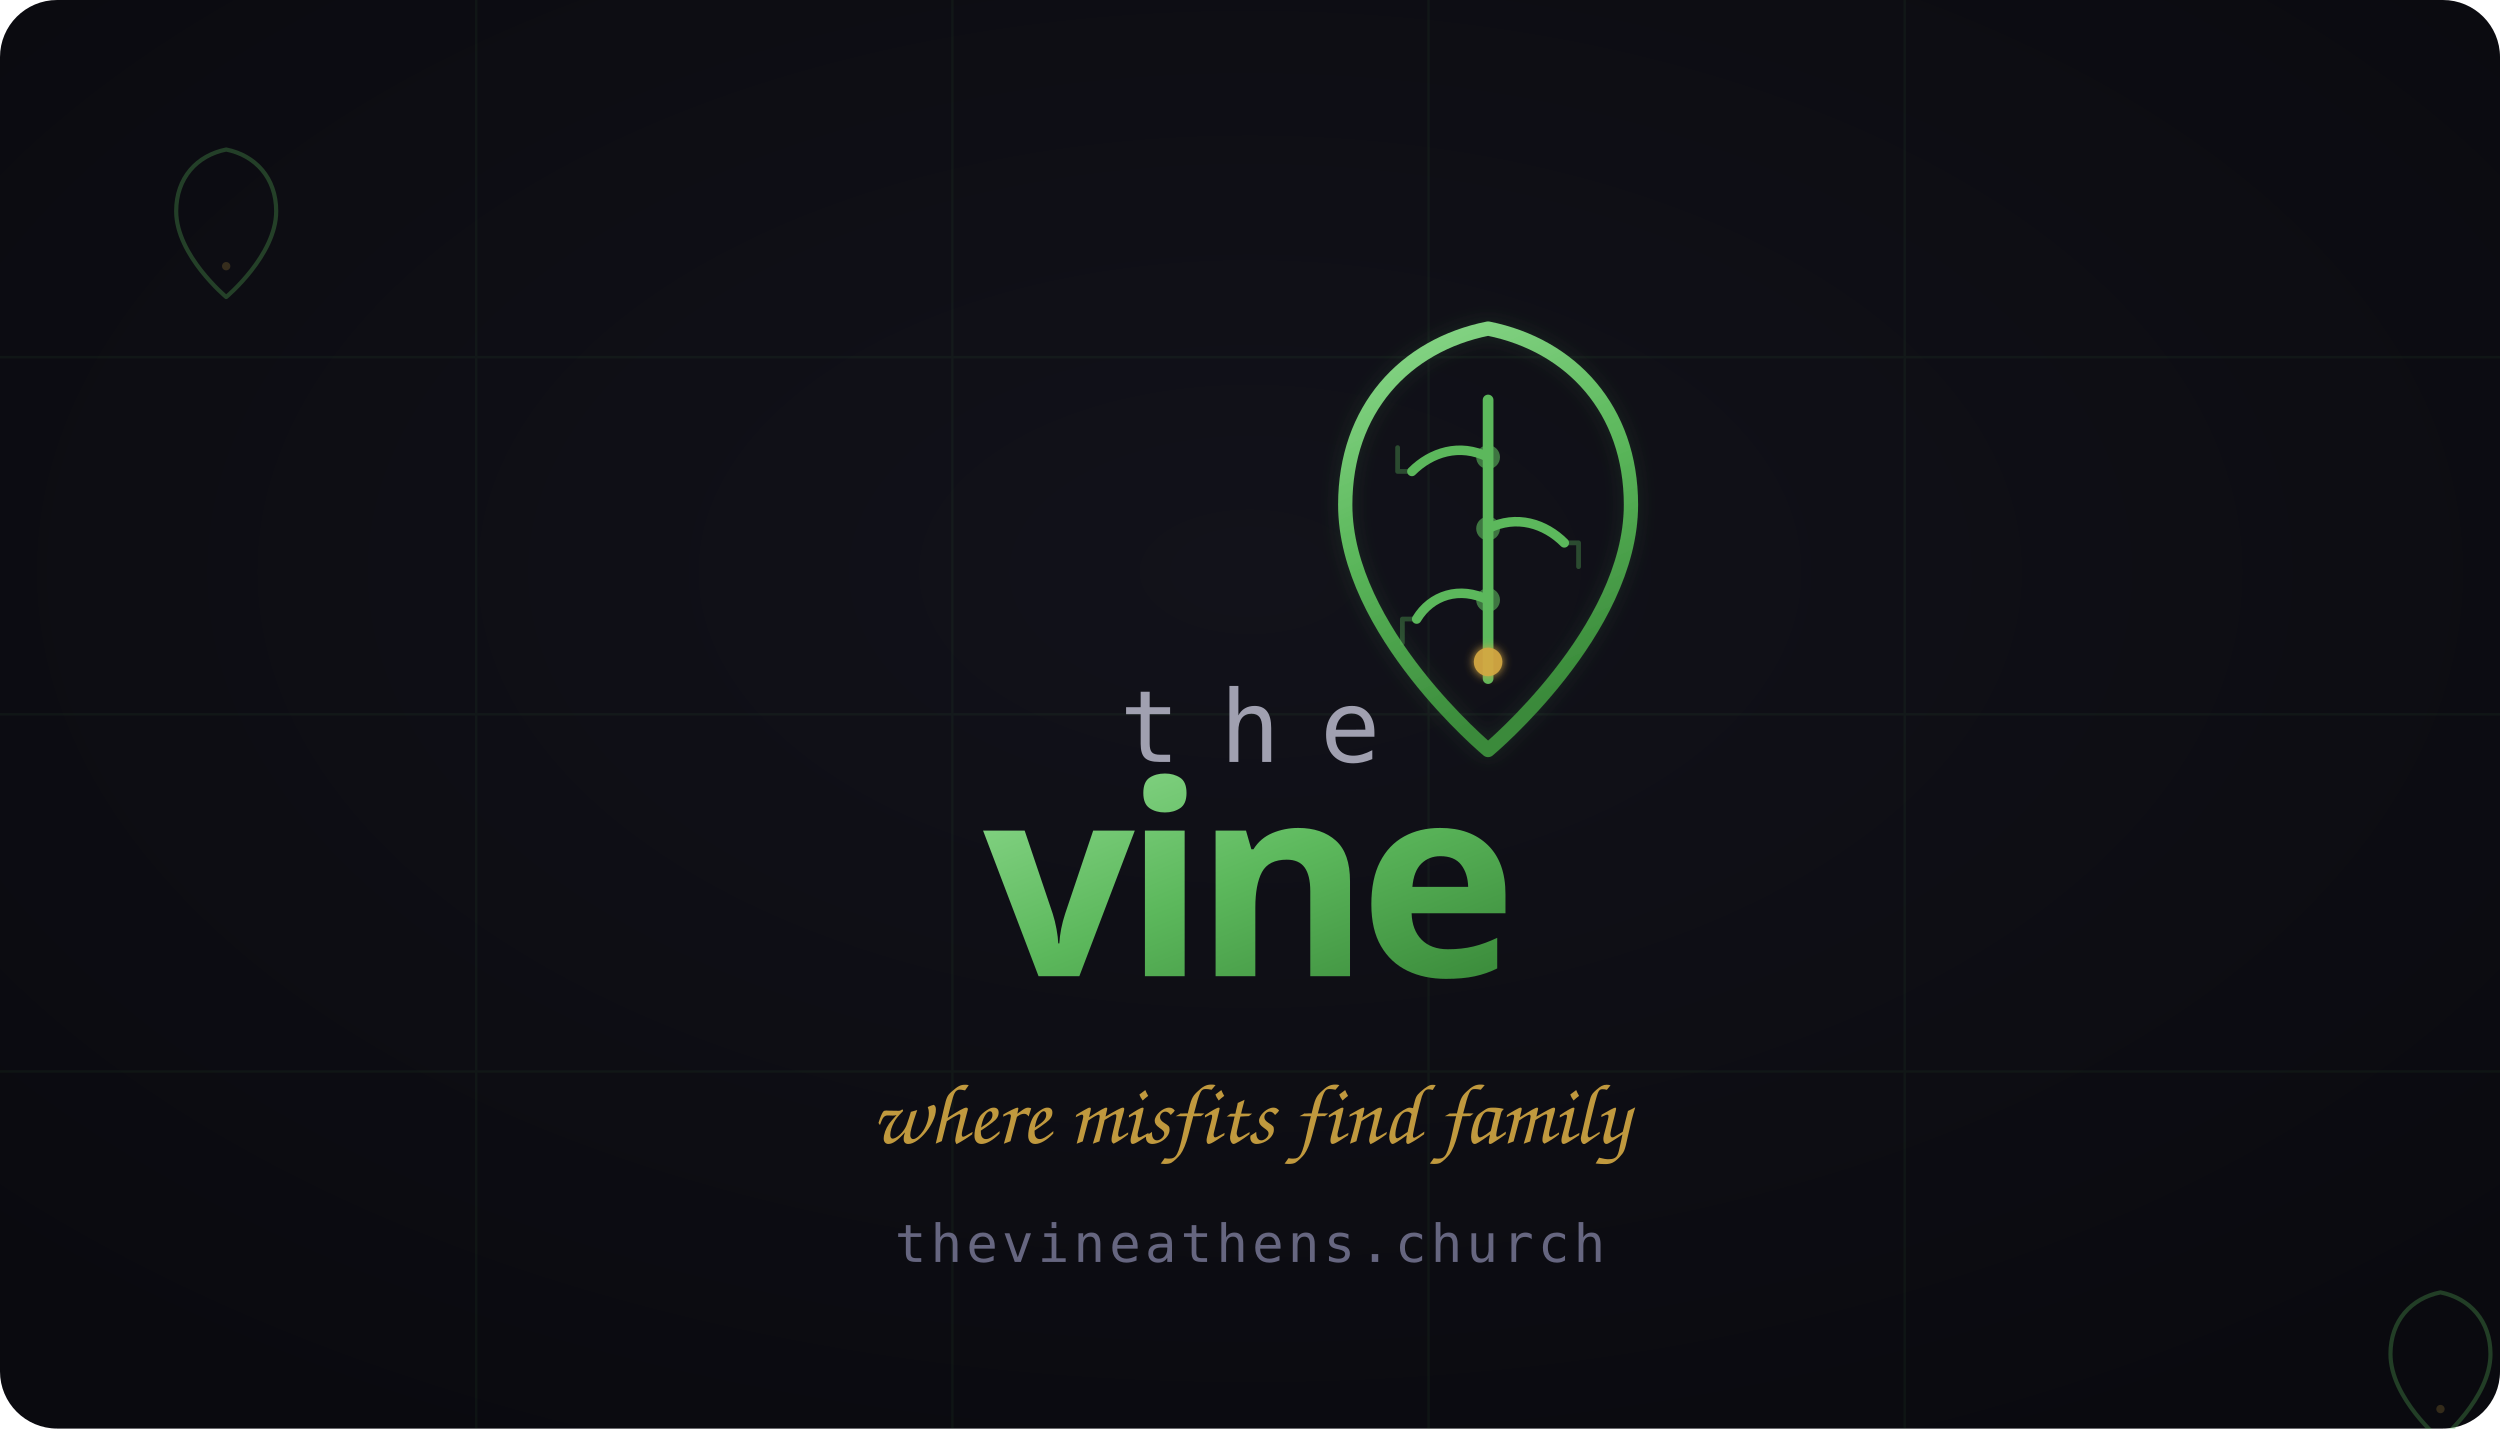
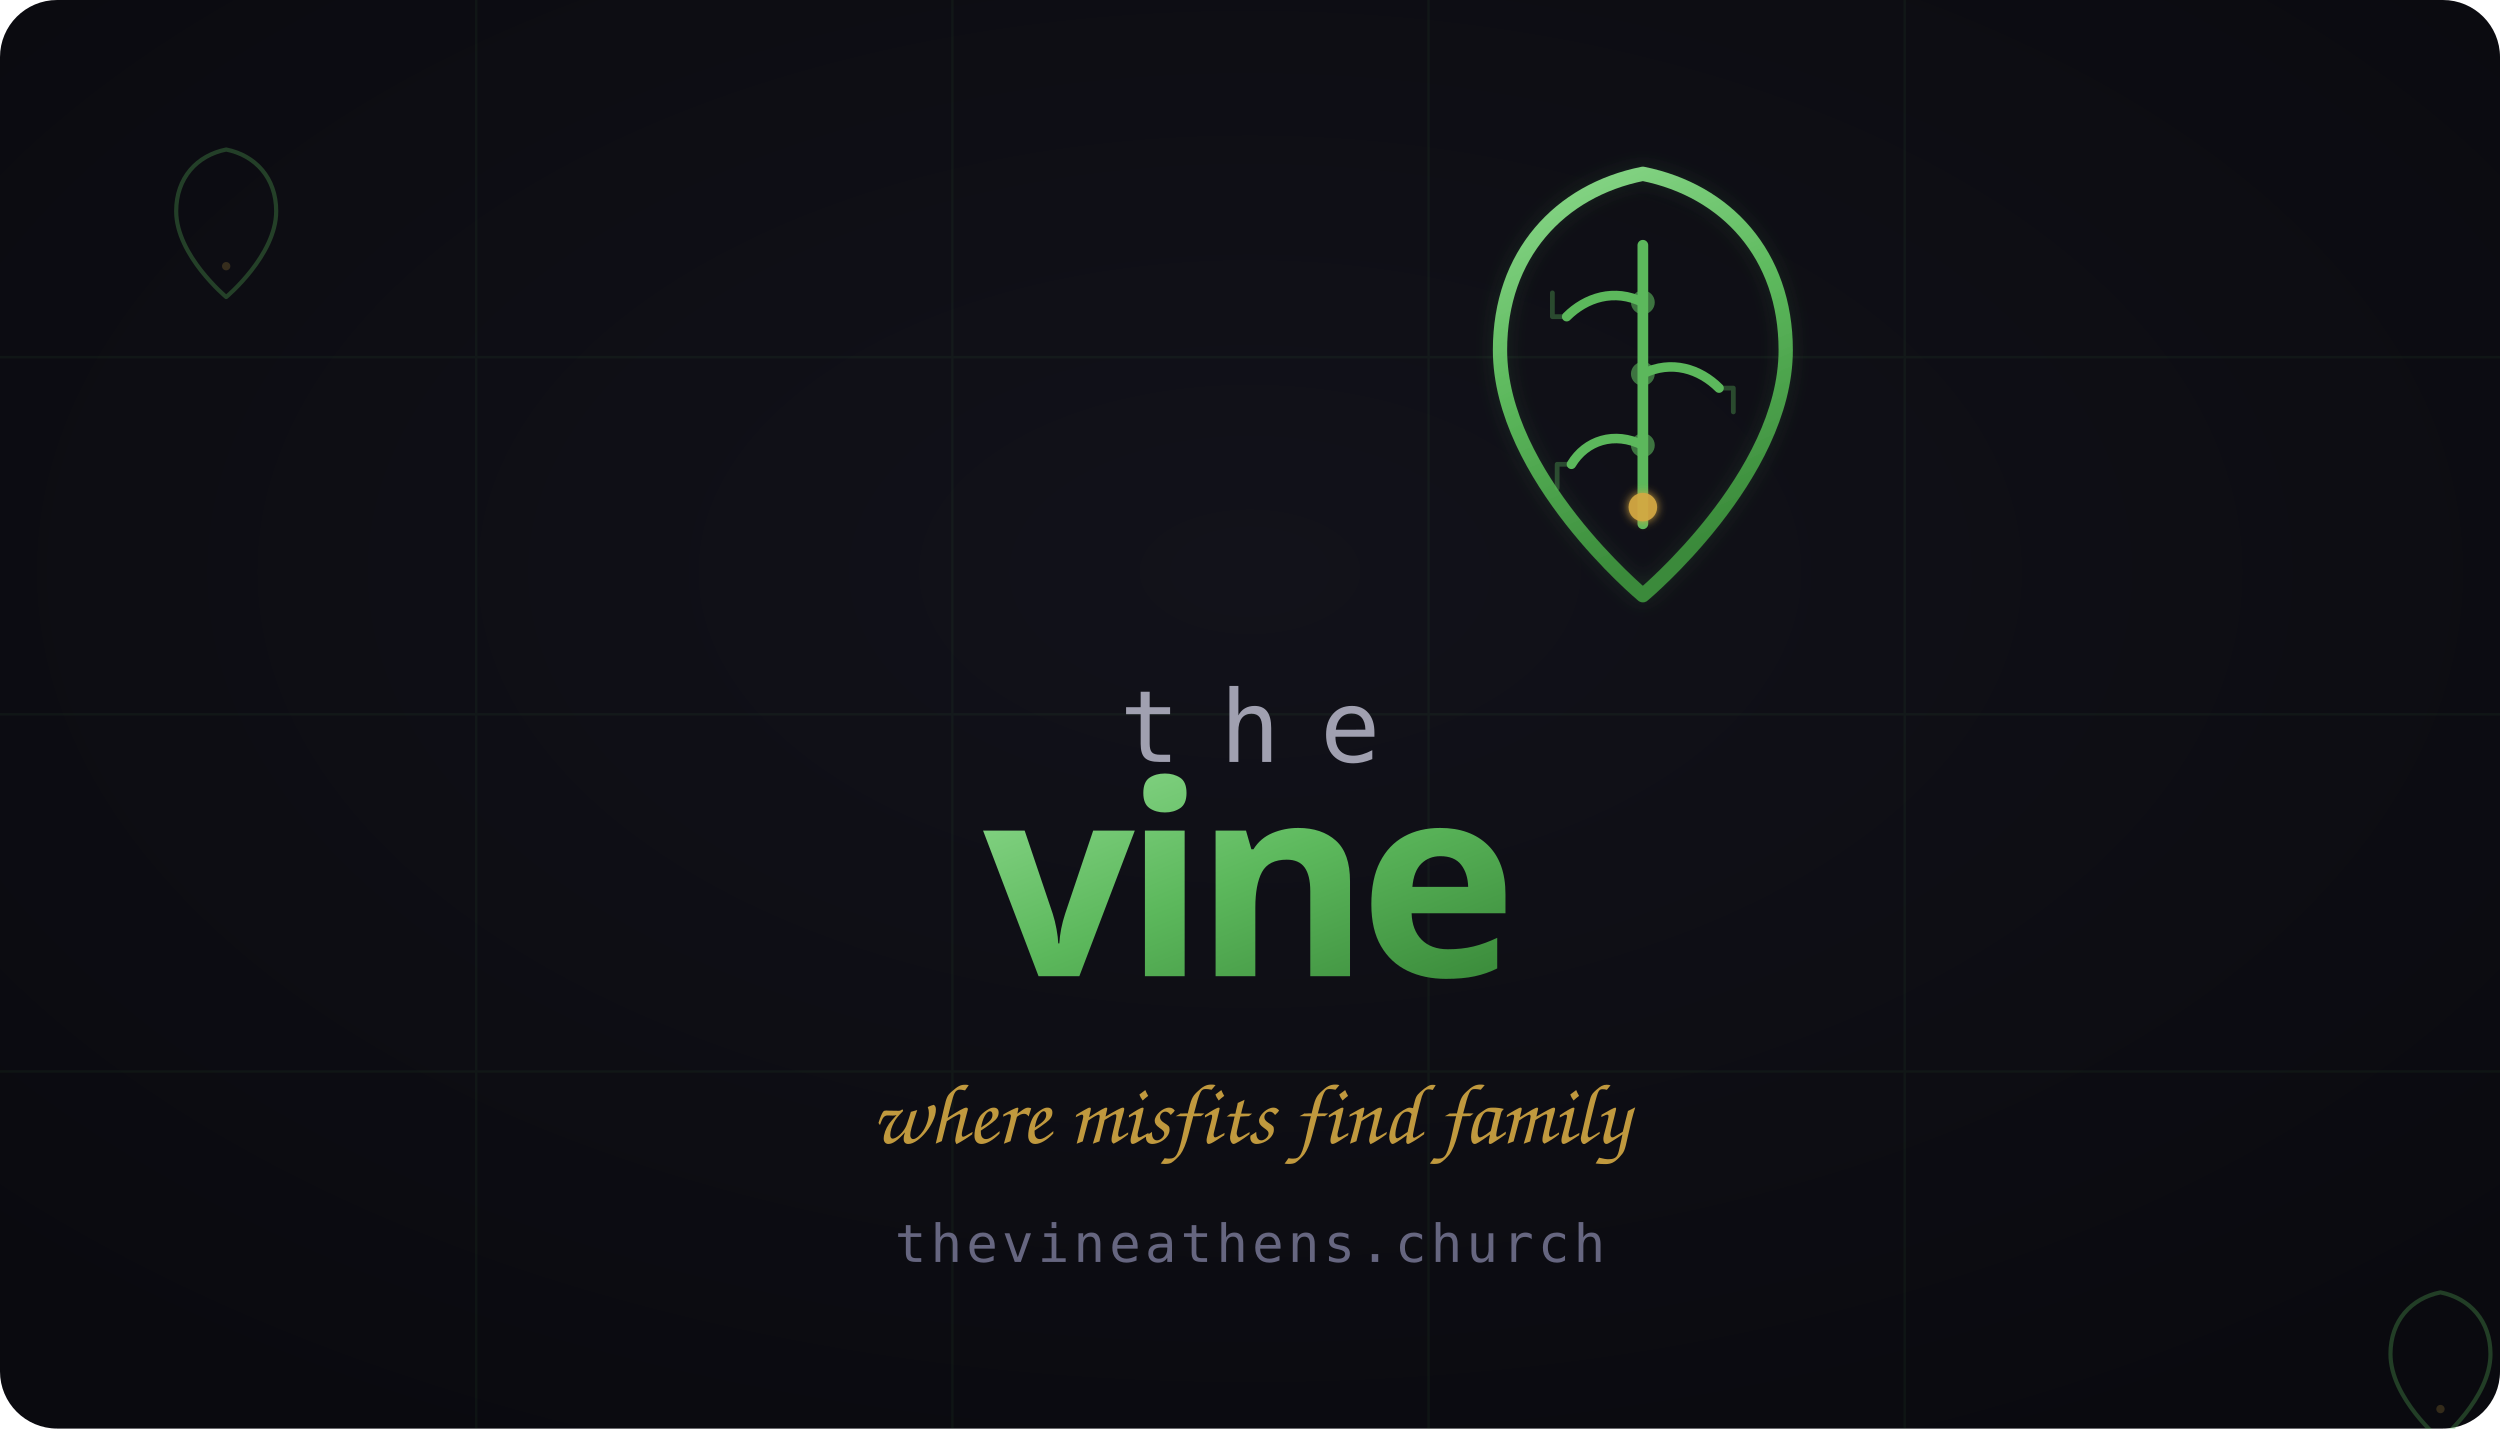
<svg xmlns="http://www.w3.org/2000/svg" viewBox="0 0 1050 600" width="1050" height="600">
  <defs>
    <radialGradient id="card-bg" cx="50%" cy="40%" r="70%">
      <stop offset="0%" stop-color="#12121a" />
      <stop offset="100%" stop-color="#0a0a0f" />
    </radialGradient>
    <linearGradient id="leaf-stroke" x1="0" y1="0" x2="0.3" y2="1">
      <stop offset="0%" stop-color="#8cd98c" />
      <stop offset="50%" stop-color="#5cb85c" />
      <stop offset="100%" stop-color="#3a8a3a" />
    </linearGradient>
    <linearGradient id="title-grad" x1="0" y1="0" x2="1" y2="1">
      <stop offset="0%" stop-color="#8cd98c" />
      <stop offset="50%" stop-color="#5cb85c" />
      <stop offset="100%" stop-color="#3a8a3a" />
    </linearGradient>
    <filter id="leaf-glow" x="-20%" y="-20%" width="140%" height="140%">
      <feGaussianBlur in="SourceAlpha" stdDeviation="4" result="blur" />
      <feFlood flood-color="#5cb85c" flood-opacity="0.15" />
      <feComposite in2="blur" operator="in" result="glow" />
      <feMerge>
        <feMergeNode in="glow" />
        <feMergeNode in="SourceGraphic" />
      </feMerge>
    </filter>
    <filter id="amber-glow" x="-50%" y="-50%" width="200%" height="200%">
      <feGaussianBlur in="SourceGraphic" stdDeviation="2" result="blur" />
      <feMerge>
        <feMergeNode in="blur" />
        <feMergeNode in="SourceGraphic" />
      </feMerge>
    </filter>
  </defs>
  <rect width="1050" height="600" fill="url(#card-bg)" rx="24" />
  <g opacity="0.06" stroke="#5cb85c" stroke-width="1">
    <line x1="0" y1="150" x2="1050" y2="150" />
    <line x1="0" y1="300" x2="1050" y2="300" />
    <line x1="0" y1="450" x2="1050" y2="450" />
    <line x1="200" y1="0" x2="200" y2="600" />
    <line x1="400" y1="0" x2="400" y2="600" />
    <line x1="600" y1="0" x2="600" y2="600" />
    <line x1="800" y1="0" x2="800" y2="600" />
  </g>
-   <g transform="translate(525, 130)">
+   <g transform="translate(590, 65)">
    <g transform="scale(1.0)">
      <path d="M100 185 C100 185 40 135 40 82 C40 42 65 15 100 8 C135 15 160 42 160 82 C160 135 100 185 100 185Z" fill="none" stroke="url(#leaf-stroke)" stroke-width="6" stroke-linejoin="round" filter="url(#leaf-glow)" />
      <line x1="100" y1="38" x2="100" y2="155" stroke="#5cb85c" stroke-width="4.5" stroke-linecap="round" />
      <path d="M100 62 C88 56 76 60 68 68" fill="none" stroke="#5cb85c" stroke-width="4" stroke-linecap="round" />
      <path d="M100 92 C112 86 124 90 132 98" fill="none" stroke="#5cb85c" stroke-width="4" stroke-linecap="round" />
      <path d="M100 122 C88 116 76 120 70 130" fill="none" stroke="#5cb85c" stroke-width="4" stroke-linecap="round" />
      <path d="M68 68 L62 68 L62 58" fill="none" stroke="#5cb85c" stroke-width="2" stroke-linecap="round" stroke-linejoin="round" opacity="0.35" />
      <path d="M132 98 L138 98 L138 108" fill="none" stroke="#5cb85c" stroke-width="2" stroke-linecap="round" stroke-linejoin="round" opacity="0.35" />
      <path d="M70 130 L64 130 L64 140" fill="none" stroke="#5cb85c" stroke-width="2" stroke-linecap="round" stroke-linejoin="round" opacity="0.35" />
      <circle cx="100" cy="62" r="5" fill="#5cb85c" opacity="0.6" />
      <circle cx="100" cy="92" r="5" fill="#5cb85c" opacity="0.6" />
      <circle cx="100" cy="122" r="5" fill="#5cb85c" opacity="0.6" />
      <circle cx="100" cy="148" r="6" fill="#d4a843" filter="url(#amber-glow)" opacity="0.95" />
    </g>
  </g>
  <text x="525" y="320" text-anchor="middle" font-family="'JetBrains Mono', 'Fira Code', monospace" font-size="42" font-weight="300" fill="#a0a0b0" letter-spacing="0.4em">the</text>
  <text x="525" y="410" text-anchor="middle" font-family="'Space Grotesk', sans-serif" font-size="112" font-weight="700" fill="url(#title-grad)" letter-spacing="-0.04em">vine</text>
  <text x="525" y="480" text-anchor="middle" font-family="'Caveat', cursive" font-size="36" fill="#d4a843" opacity="0.9">where misfits find family</text>
  <text x="525" y="530" text-anchor="middle" font-family="'JetBrains Mono', monospace" font-size="22" fill="#666680" letter-spacing="0.08em">thevineathens.church</text>
  <g transform="translate(60, 60) scale(0.35)" opacity="0.3">
    <path d="M100 185 C100 185 40 135 40 82 C40 42 65 15 100 8 C135 15 160 42 160 82 C160 135 100 185 100 185Z" fill="none" stroke="#5cb85c" stroke-width="5" stroke-linejoin="round" />
    <circle cx="100" cy="148" r="5" fill="#d4a843" opacity="0.7" />
  </g>
  <g transform="translate(990, 540) scale(0.35)" opacity="0.3">
    <path d="M100 185 C100 185 40 135 40 82 C40 42 65 15 100 8 C135 15 160 42 160 82 C160 135 100 185 100 185Z" fill="none" stroke="#5cb85c" stroke-width="5" stroke-linejoin="round" />
    <circle cx="100" cy="148" r="5" fill="#d4a843" opacity="0.7" />
  </g>
</svg>
